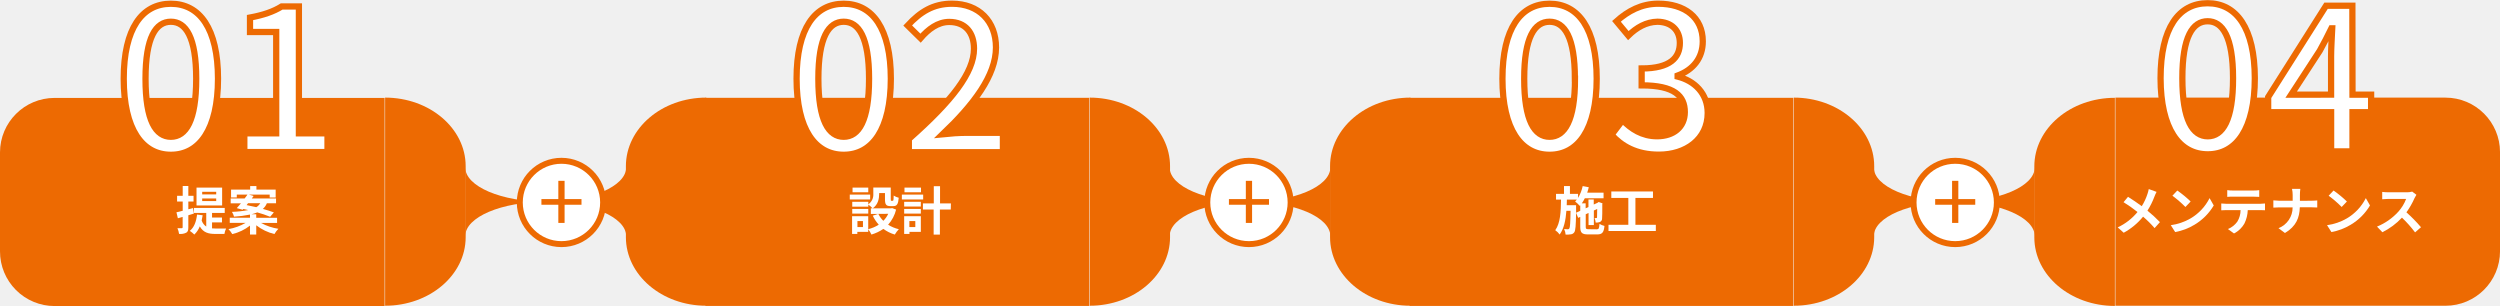
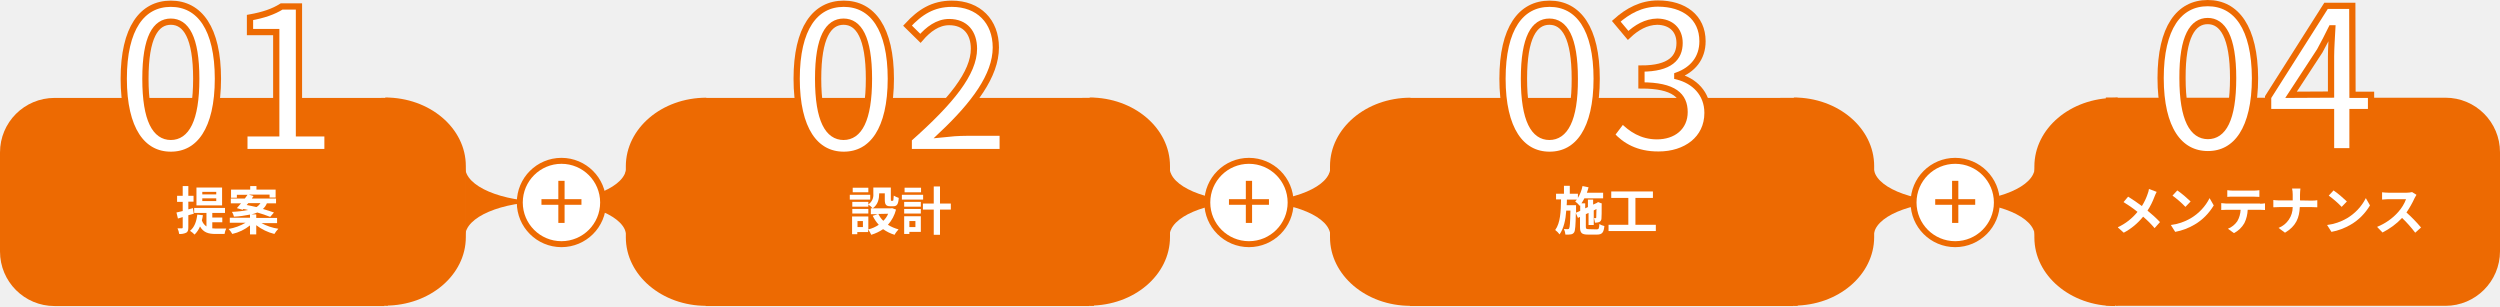
- <svg xmlns="http://www.w3.org/2000/svg" viewBox="0 0 1200 146.85">
-   <defs>
-     <style>.cls-1{fill:#ed6a02;}.cls-2,.cls-3,.cls-4{fill:#fff;}.cls-2,.cls-3{stroke:#ed6a02;stroke-miterlimit:10;}.cls-2{stroke-width:3px;}.cls-3{stroke-width:2.86px;}</style>
-   </defs>
-   <g id="Layer_2" data-name="Layer 2">
-     <g id="レイヤー_1" data-name="レイヤー 1">
-       <path class="cls-1" d="M339,146.75c-21.3,0-38.57-14.73-38.57-32.91V79.76c0-18.17,17.27-32.91,38.57-32.91" />
-       <path class="cls-1" d="M523.05,46.85c21.3,0,38.57,14.74,38.57,32.91v34.08c0,18.18-17.27,32.91-38.57,32.91" />
-       <rect class="cls-1" x="338.67" y="46.95" width="184.14" height="99.9" />
-       <path class="cls-1" d="M300.57,76.85v3.52c0,9.1-17.27,16.48-38.57,16.48,21.3,0,38.57,7.38,38.57,16.49v3.51" />
-       <path class="cls-1" d="M561.43,116.85v-3.51c0-9.11,17.27-16.49,38.57-16.49-21.3,0-38.57-7.38-38.57-16.48V76.85" />
-       <path class="cls-1" d="M677,146.75c-21.3,0-38.57-14.73-38.57-32.91V79.76c0-18.17,17.27-32.91,38.57-32.91" />
-       <path class="cls-1" d="M861.05,46.85c21.3,0,38.57,14.74,38.57,32.91v34.08c0,18.18-17.27,32.91-38.57,32.91" />
-       <rect class="cls-1" x="676.67" y="46.95" width="184.14" height="99.9" />
-       <path class="cls-1" d="M638.57,76.85v3.52c0,9.1-17.27,16.48-38.57,16.48,21.3,0,38.57,7.38,38.57,16.49v3.51" />
-       <path class="cls-1" d="M899.43,116.85v-3.51c0-9.11,17.27-16.49,38.57-16.49-21.3,0-38.57-7.38-38.57-16.48V76.85" />
-       <path class="cls-1" d="M184.85,46.85c21.36,0,38.67,14.74,38.67,32.91v34.08c0,18.18-17.31,32.91-38.67,32.91" />
-       <path class="cls-1" d="M26.2,47H184.61a0,0,0,0,1,0,0v99.9a0,0,0,0,1,0,0H26.2A26.2,26.2,0,0,1,0,120.65V73.15A26.2,26.2,0,0,1,26.2,47Z" />
-       <path class="cls-1" d="M223.33,116.85v-3.51c0-9.11,17.31-16.49,38.67-16.49-21.36,0-38.67-7.38-38.67-16.48V76.85" />
-       <path class="cls-1" d="M1015.15,146.85c-21.36,0-38.67-14.73-38.67-32.91V79.86c0-18.17,17.31-32.91,38.67-32.91" />
-       <path class="cls-1" d="M1041.58,46.85H1200a0,0,0,0,1,0,0v99.9a0,0,0,0,1,0,0H1041.58a26.2,26.2,0,0,1-26.2-26.2V73.05A26.2,26.2,0,0,1,1041.58,46.85Z" transform="translate(2215.39 193.61) rotate(180)" />
-       <path class="cls-1" d="M976.67,76.85v3.52c0,9.1-17.31,16.48-38.67,16.48,21.36,0,38.67,7.38,38.67,16.49v3.51" />
-       <path class="cls-2" d="M59.39,37.8c0-24.23,8.84-36,22.63-36s22.62,11.88,22.62,36c0,24.34-8.94,36.5-22.62,36.5S59.39,62.14,59.39,37.8Zm34.79,0c0-20-5-27.37-12.16-27.37S69.85,17.75,69.85,37.8c0,20.25,5,27.85,12.17,27.85S94.18,58.05,94.18,37.8Z" />
-       <path class="cls-2" d="M117.28,64h15.3V15.37H120V8.43c6.55-1.23,11.21-2.85,15.2-5.32h8.27V64H157.2v9H117.28Z" />
-       <path class="cls-2" d="M382.36,37.8c0-24.23,8.84-36,22.62-36s22.62,11.88,22.62,36c0,24.34-8.93,36.5-22.62,36.5S382.36,62.14,382.36,37.8Zm34.79,0c0-20-5-27.37-12.17-27.37s-12.17,7.32-12.17,27.37c0,20.25,5,27.85,12.17,27.85S417.15,58.05,417.15,37.8Z" />
-       <path class="cls-2" d="M436.25,66.7c20.63-18.25,31.27-31.84,31.27-43.34,0-7.61-4.08-12.83-11.88-12.83-5.51,0-10.07,3.51-13.78,7.79l-6.18-6.08c6-6.47,12.17-10.46,21.29-10.46,12.83,0,21.1,8.37,21.1,21,0,13.49-10.74,27.46-25.57,41.63,3.62-.38,8-.67,11.41-.67H481.4v9.32H436.25Z" />
-       <path class="cls-2" d="M721.17,37.8c0-24.23,8.84-36,22.62-36s22.62,11.88,22.62,36c0,24.34-8.94,36.5-22.62,36.5S721.17,62.14,721.17,37.8Zm34.78,0c0-20-5-27.37-12.16-27.37s-12.17,7.32-12.17,27.37c0,20.25,5,27.85,12.17,27.85S756,58.05,756,37.8Z" />
-       <path class="cls-2" d="M773.54,64.7l5.32-7c4.09,4.18,9.32,7.7,16.54,7.7,7.89,0,13.31-4.37,13.31-11.6,0-7.79-5-12.83-20.72-12.83V32.86c13.78,0,18.34-5.23,18.34-12.26,0-6.18-4.09-10.07-10.74-10.17-5.42.1-10,2.76-14,6.65l-5.7-6.84c5.51-4.94,12-8.46,20.05-8.46,12.55,0,21.39,6.46,21.39,18.06,0,8.08-4.66,13.69-12.08,16.44v.48c8.08,2,14.45,8.08,14.45,17.49,0,12.64-10.55,20-23.38,20C785.32,74.3,778.2,69.93,773.54,64.7Z" />
-       <path class="cls-2" d="M1037.07,37.55c0-24.23,8.79-36,22.57-36s22.64,11.85,22.67,36c0,24.33-8.88,36.51-22.56,36.53S1037.11,61.89,1037.07,37.55Zm34.79,0c0-20-5.08-27.36-12.21-27.35s-12.15,7.34-12.12,27.39c0,20.25,5.08,27.84,12.2,27.83S1071.89,57.75,1071.86,37.5Z" />
-       <path class="cls-2" d="M1138.13,53.85h-8.93l0,18.82-10.26,0,0-18.82-30.22,0V46.6l27.78-43.85,12.64,0,.06,42.68,8.94,0Zm-19.21-8.43,0-18.34c0-3.8.37-9.7.55-13.5h-.38c-1.7,3.52-3.6,7.13-5.59,10.75l-13.75,21.12Z" />
-       <circle class="cls-3" cx="269.5" cy="97.18" r="20" />
-       <path class="cls-1" d="M268,98.28h-8.12V95.56H268V86.8H271v8.76h8.12v2.72H271V107H268Z" />
-       <circle class="cls-3" cx="599.5" cy="97.18" r="20" />
-       <path class="cls-1" d="M598,98.28h-8.12V95.56H598V86.8H601v8.76h8.12v2.72H601V107H598Z" />
-       <circle class="cls-3" cx="938.5" cy="97.18" r="20" />
-       <path class="cls-1" d="M937,98.28h-8.12V95.56H937V86.8H940v8.76h8.12v2.72H940V107H937Z" />
-       <path class="cls-4" d="M90.4,103.32v5.82c0,1.38-.22,2.1-1,2.55a6.21,6.21,0,0,1-3.45.58,9.82,9.82,0,0,0-.78-2.73c.93,0,1.78,0,2.08,0s.42-.1.42-.42v-5l-2.3.65-.67-2.87c.85-.18,1.85-.45,3-.73V96.75H85V94h2.7V89.27h2.7V94h2.5v2.75H90.4v3.7l2.25-.6.4,2.67Zm11.38,6.3c.57,0,1.12.07,1.75.07.85,0,3.94,0,5,0a8.76,8.76,0,0,0-.8,2.6H103.4c-3.27,0-5.8-.6-7.5-3.63a11.06,11.06,0,0,1-2.62,3.93,15.35,15.35,0,0,0-2.18-1.78c2.08-1.65,3.1-4.42,3.48-7.82l2.7.33a23.56,23.56,0,0,1-.48,2.52A5.65,5.65,0,0,0,99,108.75v-6.53H93.1v-2.4h14.77v2.4h-6.09v2.2h4.77v2.33h-4.77Zm4.84-11H94.33V90.05h12.29Zm-2.84-6.55H97.05v1.25h6.73Zm0,3.18H97.05v1.27h6.73Z" />
-       <path class="cls-4" d="M125.28,107a25.23,25.23,0,0,0,8.34,2.82,13.12,13.12,0,0,0-1.9,2.52,22.81,22.81,0,0,1-8.72-4.2v4.45h-3v-4.3a22,22,0,0,1-8.52,4.08,10.9,10.9,0,0,0-1.83-2.4,24.32,24.32,0,0,0,8.25-3h-7.62v-2.45h9.72V103a53.9,53.9,0,0,1-7.67,1,7.57,7.57,0,0,0-1-2.3,49.8,49.8,0,0,0,7.83-.87c-.8-.18-1.6-.38-2.35-.53l-.33.38-2.82-.78c.6-.65,1.25-1.45,2-2.3h-4.93V95.25h6.7c.48-.65,1-1.28,1.35-1.85h-5.12v1.37h-2.75V91h9.17V89.3h3V91h9.24v3.82h-2.87V93.4h-10l2.28.67c-.28.38-.55.78-.85,1.18H132.5v2.32h-4.4a7.41,7.41,0,0,1-1.92,2.7c2,.58,3.87,1.15,5.27,1.68l-1.78,2.1a54,54,0,0,0-6.19-2.1,16.19,16.19,0,0,1-2.8.9H123v1.7H133V107Zm-6.9-8.55c1.45.27,3.05.62,4.65,1a5.14,5.14,0,0,0,1.87-1.9h-5.85Z" />
-       <path class="cls-4" d="M766.42,110.07c1,0,1.18-.43,1.33-2.62a8.39,8.39,0,0,0,2.4,1c-.33,3.12-1.08,4.07-3.5,4.07h-4.38c-2.95,0-3.75-.8-3.75-3.65V104.1l-1,.47-1-2.42c-.1,6.12-.28,8.52-.85,9.32a2.23,2.23,0,0,1-1.6,1,13.09,13.09,0,0,1-2.58.13,6.93,6.93,0,0,0-.72-2.65,13.88,13.88,0,0,0,1.8.1.73.73,0,0,0,.72-.4c.33-.5.48-2.6.58-8.47h-2c-.35,4.5-1.15,8.54-3.23,11.39a8.69,8.69,0,0,0-2.12-2.07c2.47-3.43,2.7-8.92,2.77-14.7h-2.4V93.07h3.83V89.3h2.85v3.77h3.89V95a18,18,0,0,0,2.23-5.68l2.92.55c-.2.88-.47,1.75-.75,2.6h7.85v2.7h-9a16.35,16.35,0,0,1-1.43,2.43h1.83V100l1.35-.63V95.75H765v2.42l1.8-.82.1-.08.45-.32,1.85.65-.1.4c0,3.55,0,6.1-.1,6.85a1.75,1.75,0,0,1-1.07,1.72,5.66,5.66,0,0,1-2,.28,7.83,7.83,0,0,0-.55-2.18c.3,0,.65,0,.85,0s.32,0,.35-.38,0-1.6.07-4l-1.6.75v7H762.5v-5.82l-1.35.62v6c0,1,.17,1.18,1.42,1.18Zm-7.9-8.9v-2.6l-.22.25a16.55,16.55,0,0,0-2.23-2.1,6.94,6.94,0,0,0,.8-.9H752.1c0,.9-.05,1.8-.07,2.68h4.49v1.12l0,2.5Z" />
-       <path class="cls-4" d="M794.8,107.89v3H772.08v-3h9.52V95h-8.17v-3.1h20V95H785v12.92Z" />
-       <path class="cls-4" d="M1035.15,92.1a20.07,20.07,0,0,0-1,2.22,35.7,35.7,0,0,1-3.38,6.8,64.77,64.77,0,0,1,6,5.5l-2.57,2.87a50.18,50.18,0,0,0-5.52-5.49,31.31,31.31,0,0,1-9.3,7.72l-2.88-2.58a27.11,27.11,0,0,0,9.5-7.37,63.57,63.57,0,0,0-6.7-4.72l2.15-2.58c2,1.25,4.58,3,6.6,4.5a26.76,26.76,0,0,0,2.75-5.92,16.91,16.91,0,0,0,.6-2.3Z" />
-       <path class="cls-4" d="M1051.51,104.82a23.7,23.7,0,0,0,9.09-9.72l2,3.52a26.51,26.51,0,0,1-9.24,9.25,27.2,27.2,0,0,1-9.28,3.52l-2.1-3.3A25.83,25.83,0,0,0,1051.51,104.82Zm0-8.1L1049,99.35a51.92,51.92,0,0,0-6.25-5.4l2.35-2.5A52,52,0,0,1,1051.51,96.72Z" />
-       <path class="cls-4" d="M1084.93,97.82a19.16,19.16,0,0,0,2.27-.15v3.25c-.62,0-1.57-.07-2.27-.07h-6a15.86,15.86,0,0,1-1.6,6.42,12,12,0,0,1-5,4.8l-2.92-2.13a10.35,10.35,0,0,0,4.52-3.57,10.68,10.68,0,0,0,1.55-5.52h-6.87c-.73,0-1.7.05-2.4.1V97.67a23.6,23.6,0,0,0,2.4.15Zm-13.17-3.42c-.88,0-1.93,0-2.68.1V91.27a18,18,0,0,0,2.65.18h10a18.84,18.84,0,0,0,2.7-.18V94.5c-.88,0-1.83-.1-2.7-.1Z" />
-       <path class="cls-4" d="M1109.55,96.35c1.15,0,2.2-.1,2.73-.15v3.4c-.53,0-1.75-.1-2.75-.1h-5.62c-.15,5-1.73,9.12-7.13,12.34l-3.1-2.3a10.67,10.67,0,0,0,6.78-10h-6.38c-1.1,0-2.1.07-2.87.12V96.17a26.64,26.64,0,0,0,2.77.18h6.5V93.6a12.84,12.84,0,0,0-.32-2.93h4a19.59,19.59,0,0,0-.2,3v2.73Z" />
-       <path class="cls-4" d="M1126.51,104.82a23.7,23.7,0,0,0,9.09-9.72l2,3.52a26.51,26.51,0,0,1-9.24,9.25,27.2,27.2,0,0,1-9.28,3.52l-2.1-3.3A25.83,25.83,0,0,0,1126.51,104.82Zm0-8.1L1124,99.35a51.92,51.92,0,0,0-6.25-5.4l2.35-2.5A52,52,0,0,1,1126.51,96.72Z" />
-       <path class="cls-4" d="M1159.88,93.5a12,12,0,0,0-.88,1.55,37,37,0,0,1-3.92,6.87,70.18,70.18,0,0,1,7,7.15l-2.85,2.47a57.63,57.63,0,0,0-6.29-7.07,32.89,32.89,0,0,1-9.4,7l-2.58-2.7a28.15,28.15,0,0,0,10.25-7.17,19.37,19.37,0,0,0,3.73-6.12h-8.48c-1,0-2.42.15-3,.17V92.12a28,28,0,0,0,3,.18h8.8a8.82,8.82,0,0,0,2.6-.33Z" />
-       <path class="cls-4" d="M417.67,95.75h-9.78V93.4h9.78Zm12.47,4.85a16.9,16.9,0,0,1-3.85,7.27,17.09,17.09,0,0,0,5.15,2.15,13,13,0,0,0-1.93,2.57,17.41,17.41,0,0,1-5.49-2.72,20.35,20.35,0,0,1-5.73,2.72,12.55,12.55,0,0,0-1.55-2.57v1.27h-5.22v1H409v-8.52h7.75V110a16.53,16.53,0,0,0,5.05-2.15,17.3,17.3,0,0,1-2.87-4.32l2.55-.83H418V100h.85a13,13,0,0,0-2.07-1.8v1h-7.7V96.87h7.7v1.2A5.61,5.61,0,0,0,419.19,93V90h8.37v5.6c0,.7.05.78.33.78h.62c.33,0,.43-.33.45-2.5a8.59,8.59,0,0,0,2.43,1.05c-.25,3.1-.9,4-2.58,4h-1.45c-2,0-2.57-.77-2.57-3.25v-3H422V93c0,2.35-.5,5.2-3.1,7h8.8l.5-.13Zm-13.37,1.92h-7.7V100.3h7.7Zm0-10.22h-7.55V90.05h7.55Zm-2.55,13.8h-2.65V109h2.65Zm7.37-3.43A12.16,12.16,0,0,0,424,106a11.57,11.57,0,0,0,2.34-3.37Z" />
-       <path class="cls-4" d="M443.12,95.75H432.89V93.4h10.23ZM442,111.29h-5.45v1H434v-8.52h8Zm-8-14.42h8v2.28h-8Zm0,3.43h8v2.22h-8Zm8.08-8h-7.93V90.05h7.93Zm-5.58,13.8V109h2.85V106.1Zm19.87-5.53h-5.22v12.05h-3V100.57H443V97.62h5.22V89.37h3v8.25h5.22Z" />
-     </g>
+ <svg xmlns="http://www.w3.org/2000/svg" version="1.1" id="Layer_1" x="0px" y="0px" viewBox="0 0 1200 146.9" style="enable-background:new 0 0 1200 146.9;" xml:space="preserve">
+   <style type="text/css">
+ 	.st0{fill:#ED6A02;}
+ 	.st1{fill:#FFFFFF;stroke:#ED6A02;stroke-width:3;stroke-miterlimit:10;}
+ 	.st2{fill:#FFFFFF;stroke:#ED6A02;stroke-width:2.86;stroke-miterlimit:10;}
+ 	.st3{fill:#FFFFFF;}
+ </style>
+   <g id="レイヤー_1">
+     <path class="st0" d="M339,146.8c-21.3,0-38.6-14.7-38.6-32.9V79.8c0-18.2,17.3-32.9,38.6-32.9" />
+     <path class="st0" d="M523,46.8c21.3,0,38.6,14.7,38.6,32.9v34.1c0,18.2-17.3,32.9-38.6,32.9" />
+     <rect x="338.7" y="47" class="st0" width="184.1" height="99.9" />
+     <path class="st0" d="M300.6,76.8v3.5c0,9.1-17.3,16.5-38.6,16.5c21.3,0,38.6,7.4,38.6,16.5v3.5" />
+     <path class="st0" d="M561.4,116.8v-3.5c0-9.1,17.3-16.5,38.6-16.5c-21.3,0-38.6-7.4-38.6-16.5v-3.5" />
+     <path class="st0" d="M677,146.8c-21.3,0-38.6-14.7-38.6-32.9V79.8c0-18.2,17.3-32.9,38.6-32.9" />
+     <path class="st0" d="M861,46.8c21.3,0,38.6,14.7,38.6,32.9v34.1c0,18.2-17.3,32.9-38.6,32.9" />
+     <rect x="676.7" y="47" class="st0" width="184.1" height="99.9" />
+     <path class="st0" d="M638.6,76.8v3.5c0,9.1-17.3,16.5-38.6,16.5c21.3,0,38.6,7.4,38.6,16.5v3.5" />
+     <path class="st0" d="M899.4,116.8v-3.5c0-9.1,17.3-16.5,38.6-16.5c-21.3,0-38.6-7.4-38.6-16.5v-3.5" />
+     <path class="st0" d="M184.9,46.8c21.4,0,38.7,14.7,38.7,32.9v34.1c0,18.2-17.3,32.9-38.7,32.9" />
+     <path class="st0" d="M26.2,47h158.4l0,0v99.9l0,0H26.2C11.7,146.9,0,135.2,0,120.7c0,0,0,0,0-0.1V73.2C0,58.7,11.7,47,26.2,47z" />
+     <path class="st0" d="M223.3,116.8v-3.5c0-9.1,17.3-16.5,38.7-16.5c-21.4,0-38.7-7.4-38.7-16.5v-3.5" />
+     <path class="st0" d="M1015.2,146.9c-21.4,0-38.7-14.7-38.7-32.9V79.9c0-18.2,17.3-32.9,38.7-32.9" />
+     <path class="st0" d="M1173.8,146.8h-158.4l0,0V46.9l0,0h158.4c14.5,0,26.2,11.7,26.2,26.2v0v47.5   C1200,135,1188.3,146.8,1173.8,146.8L1173.8,146.8z" />
+     <path class="st0" d="M976.7,76.8v3.5c0,9.1-17.3,16.5-38.7,16.5c21.4,0,38.7,7.4,38.7,16.5v3.5" />
+     <path class="st1" d="M59.4,37.8c0-24.2,8.8-36,22.6-36s22.6,11.9,22.6,36c0,24.3-8.9,36.5-22.6,36.5S59.4,62.1,59.4,37.8z    M94.2,37.8c0-20-5-27.4-12.2-27.4s-12.2,7.3-12.2,27.4c0,20.2,5,27.9,12.2,27.9S94.2,58,94.2,37.8z" />
+     <path class="st1" d="M117.3,64h15.3V15.4H120V8.4c6.6-1.2,11.2-2.8,15.2-5.3h8.3V64h13.7v9h-39.9V64z" />
+     <path class="st1" d="M382.4,37.8c0-24.2,8.8-36,22.6-36s22.6,11.9,22.6,36c0,24.3-8.9,36.5-22.6,36.5S382.4,62.1,382.4,37.8z    M417.1,37.8c0-20-5-27.4-12.2-27.4s-12.2,7.3-12.2,27.4c0,20.2,5,27.9,12.2,27.9S417.1,58,417.1,37.8z" />
+     <path class="st1" d="M436.2,66.7c20.6-18.2,31.3-31.8,31.3-43.3c0-7.6-4.1-12.8-11.9-12.8c-5.5,0-10.1,3.5-13.8,7.8l-6.2-6.1   c6-6.5,12.2-10.5,21.3-10.5c12.8,0,21.1,8.4,21.1,21c0,13.5-10.7,27.5-25.6,41.6c3.6-0.4,8-0.7,11.4-0.7h17.5v9.3h-45.1V66.7z" />
+     <path class="st1" d="M721.2,37.8c0-24.2,8.8-36,22.6-36s22.6,11.9,22.6,36c0,24.3-8.9,36.5-22.6,36.5S721.2,62.1,721.2,37.8z    M755.9,37.8c0-20-5-27.4-12.2-27.4s-12.2,7.3-12.2,27.4c0,20.2,5,27.9,12.2,27.9S756,58,755.9,37.8L755.9,37.8z" />
+     <path class="st1" d="M773.5,64.7l5.3-7c4.1,4.2,9.3,7.7,16.5,7.7c7.9,0,13.3-4.4,13.3-11.6c0-7.8-5-12.8-20.7-12.8v-8.1   c13.8,0,18.3-5.2,18.3-12.3c0-6.2-4.1-10.1-10.7-10.2c-5.4,0.1-10,2.8-14,6.6l-5.7-6.8c5.5-4.9,12-8.5,20-8.5   c12.5,0,21.4,6.5,21.4,18.1c0,8.1-4.7,13.7-12.1,16.4v0.5c8.1,2,14.5,8.1,14.5,17.5c0,12.6-10.5,20-23.4,20   C785.3,74.3,778.2,69.9,773.5,64.7z" />
+     <path class="st1" d="M1037.1,37.5c0-24.2,8.8-36,22.6-36s22.6,11.9,22.7,36c0,24.3-8.9,36.5-22.6,36.5S1037.1,61.9,1037.1,37.5z    M1071.9,37.5c0-20-5.1-27.4-12.2-27.4s-12.2,7.3-12.1,27.4c0,20.2,5.1,27.8,12.2,27.8S1071.9,57.8,1071.9,37.5L1071.9,37.5z" />
+     <path class="st1" d="M1138.1,53.8h-8.9v18.8h-10.3V53.8h-30.2v-7.2l27.8-43.8h12.6l0.1,42.7h8.9L1138.1,53.8z M1118.9,45.4V27.1   c0-3.8,0.4-9.7,0.6-13.5h-0.4c-1.7,3.5-3.6,7.1-5.6,10.8l-13.8,21.1L1118.9,45.4z" />
+     <circle class="st2" cx="269.5" cy="97.2" r="20" />
+     <path class="st0" d="M268,98.3h-8.1v-2.7h8.1v-8.8h3v8.8h8.1v2.7H271v8.7h-3V98.3z" />
+     <circle class="st2" cx="599.5" cy="97.2" r="20" />
+     <path class="st0" d="M598,98.3h-8.1v-2.7h8.1v-8.8h3v8.8h8.1v2.7H601v8.7h-3V98.3z" />
+     <circle class="st2" cx="938.5" cy="97.2" r="20" />
+     <path class="st0" d="M937,98.3h-8.1v-2.7h8.1v-8.8h3v8.8h8.1v2.7H940v8.7h-3V98.3z" />
+     <path class="st3" d="M90.4,103.3v5.8c0,1.4-0.2,2.1-1,2.6c-1.1,0.5-2.3,0.7-3.4,0.6c-0.1-0.9-0.4-1.9-0.8-2.7c0.9,0,1.8,0,2.1,0   s0.4-0.1,0.4-0.4v-5l-2.3,0.7l-0.7-2.9c0.8-0.2,1.8-0.4,3-0.7v-4.4H85V94h2.7v-4.7h2.7V94h2.5v2.8h-2.5v3.7l2.2-0.6l0.4,2.7   L90.4,103.3z M101.8,109.6c0.6,0,1.1,0.1,1.8,0.1c0.8,0,3.9,0,5,0c-0.4,0.8-0.7,1.7-0.8,2.6h-4.3c-3.3,0-5.8-0.6-7.5-3.6   c-0.6,1.5-1.5,2.8-2.6,3.9c-0.7-0.7-1.4-1.3-2.2-1.8c2.1-1.7,3.1-4.4,3.5-7.8l2.7,0.3c-0.1,0.8-0.3,1.7-0.5,2.5   c0.4,1.2,1.2,2.2,2.2,2.9v-6.5h-5.9v-2.4h14.8v2.4h-6.1v2.2h4.8v2.3h-4.8V109.6z M106.6,98.6H94.3v-8.6h12.3L106.6,98.6z    M103.8,92.1h-6.7v1.2h6.7L103.8,92.1z M103.8,95.2h-6.7v1.3h6.7L103.8,95.2z" />
+     <path class="st3" d="M125.3,107c2.6,1.4,5.4,2.4,8.3,2.8c-0.7,0.8-1.4,1.6-1.9,2.5c-3.2-0.8-6.1-2.2-8.7-4.2v4.4h-3v-4.3   c-2.5,2-5.4,3.4-8.5,4.1c-0.5-0.9-1.1-1.7-1.8-2.4c2.9-0.5,5.7-1.5,8.2-3h-7.6v-2.4h9.7V103c-2.5,0.5-5.1,0.9-7.7,1   c-0.2-0.8-0.5-1.6-1-2.3c2.6-0.1,5.2-0.4,7.8-0.9c-0.8-0.2-1.6-0.4-2.3-0.5l-0.3,0.4l-2.8-0.8c0.6-0.7,1.2-1.4,2-2.3h-4.9v-2.3h6.7   c0.5-0.7,1-1.3,1.3-1.8h-5.1v1.4h-2.8V91h9.2v-1.7h3V91h9.2v3.8h-2.9v-1.4h-10l2.3,0.7c-0.3,0.4-0.6,0.8-0.8,1.2h11.6v2.3h-4.4   c-0.4,1-1.1,2-1.9,2.7c2,0.6,3.9,1.2,5.3,1.7l-1.8,2.1c-2-0.8-4.1-1.5-6.2-2.1c-0.9,0.4-1.8,0.7-2.8,0.9h2.3v1.7h10v2.5H125.3z    M118.4,98.4c1.4,0.3,3.1,0.6,4.7,1c0.8-0.5,1.4-1.1,1.9-1.9h-5.8L118.4,98.4z" />
+     <path class="st3" d="M766.4,110.1c1,0,1.2-0.4,1.3-2.6c0.7,0.5,1.6,0.8,2.4,1c-0.3,3.1-1.1,4.1-3.5,4.1h-4.4c-3,0-3.8-0.8-3.8-3.7   v-4.8l-1,0.5l-1-2.4c-0.1,6.1-0.3,8.5-0.8,9.3c-0.4,0.6-0.9,0.9-1.6,1c-0.9,0.1-1.7,0.2-2.6,0.1c-0.1-0.9-0.3-1.8-0.7-2.7   c0.6,0.1,1.2,0.1,1.8,0.1c0.3,0,0.6-0.1,0.7-0.4c0.3-0.5,0.5-2.6,0.6-8.5h-2c-0.3,4.5-1.2,8.5-3.2,11.4c-0.6-0.8-1.3-1.5-2.1-2.1   c2.5-3.4,2.7-8.9,2.8-14.7h-2.4v-2.7h3.8v-3.8h2.8v3.8h3.9V95c1.1-1.8,1.8-3.7,2.2-5.7l2.9,0.6c-0.2,0.9-0.5,1.8-0.8,2.6h7.8v2.7   h-9c-0.4,0.8-0.9,1.7-1.4,2.4h1.8v2.4l1.3-0.6v-3.6h2.5v2.4l1.8-0.8l0.1-0.1l0.5-0.3l1.8,0.7l-0.1,0.4c0,3.6,0,6.1-0.1,6.8   c0,0.7-0.4,1.4-1.1,1.7c-0.6,0.2-1.3,0.3-2,0.3c-0.1-0.7-0.3-1.5-0.5-2.2c0.3,0,0.7,0,0.8,0s0.3,0,0.3-0.4s0-1.6,0.1-4L765,101v7   h-2.5v-5.8l-1.3,0.6v6c0,1,0.2,1.2,1.4,1.2L766.4,110.1z M758.5,101.2v-2.6l-0.2,0.2c-0.7-0.8-1.4-1.5-2.2-2.1   c0.3-0.3,0.6-0.6,0.8-0.9h-4.8c0,0.9,0,1.8-0.1,2.7h4.5v1.1v2.5L758.5,101.2z" />
+     <path class="st3" d="M794.8,107.9v3h-22.7v-3h9.5V95h-8.2v-3.1h20V95H785v12.9L794.8,107.9z" />
+     <path class="st3" d="M1035.2,92.1c-0.4,0.7-0.7,1.5-1,2.2c-0.9,2.4-2,4.7-3.4,6.8c2.1,1.7,4.1,3.5,6,5.5l-2.6,2.9   c-1.7-2-3.5-3.8-5.5-5.5c-2.6,3.2-5.7,5.8-9.3,7.7l-2.9-2.6c3.7-1.7,6.9-4.2,9.5-7.4c-2.1-1.7-4.4-3.3-6.7-4.7l2.2-2.6   c2,1.2,4.6,3,6.6,4.5c1.2-1.9,2.1-3.8,2.8-5.9c0.3-0.8,0.5-1.5,0.6-2.3L1035.2,92.1z" />
+     <path class="st3" d="M1051.5,104.8c3.9-2.3,7.1-5.7,9.1-9.7l2,3.5c-2.3,3.8-5.4,7-9.2,9.2c-2.9,1.7-6,2.9-9.3,3.5l-2.1-3.3   C1045.3,107.6,1048.6,106.5,1051.5,104.8z M1051.5,96.7l-2.5,2.6c-1.9-2-4-3.8-6.2-5.4l2.3-2.5C1047.4,93,1049.5,94.8,1051.5,96.7z   " />
+     <path class="st3" d="M1084.9,97.8c0.8,0,1.5-0.1,2.3-0.2v3.2c-0.6,0-1.6-0.1-2.3-0.1h-6c-0.1,2.2-0.6,4.4-1.6,6.4   c-1.2,2.1-2.9,3.7-5,4.8l-2.9-2.1c1.8-0.7,3.4-2,4.5-3.6c1-1.7,1.5-3.6,1.6-5.5h-6.9c-0.7,0-1.7,0.1-2.4,0.1v-3.3   c0.8,0.1,1.6,0.1,2.4,0.2H1084.9z M1071.8,94.4c-0.9,0-1.9,0-2.7,0.1v-3.2c0.9,0.1,1.8,0.2,2.7,0.2h10c0.9,0,1.8-0.1,2.7-0.2v3.2   c-0.9,0-1.8-0.1-2.7-0.1H1071.8z" />
+     <path class="st3" d="M1109.6,96.3c1.2,0,2.2-0.1,2.7-0.2v3.4c-0.5,0-1.8-0.1-2.8-0.1h-5.6c-0.2,5-1.7,9.1-7.1,12.3l-3.1-2.3   c4.1-1.6,6.8-5.6,6.8-10h-6.4c-1.1,0-2.1,0.1-2.9,0.1v-3.5c0.9,0.1,1.8,0.2,2.8,0.2h6.5v-2.8c0-1-0.1-2-0.3-2.9h4   c-0.1,1-0.2,2-0.2,3v2.7L1109.6,96.3z" />
+     <path class="st3" d="M1126.5,104.8c3.9-2.3,7.1-5.7,9.1-9.7l2,3.5c-2.3,3.8-5.4,7-9.2,9.2c-2.9,1.7-6,2.9-9.3,3.5l-2.1-3.3   C1120.3,107.6,1123.6,106.5,1126.5,104.8z M1126.5,96.7l-2.5,2.6c-1.9-2-4-3.8-6.2-5.4l2.3-2.5C1122.4,93,1124.5,94.8,1126.5,96.7z   " />
+     <path class="st3" d="M1159.9,93.5c-0.3,0.5-0.6,1-0.9,1.6c-1.1,2.4-2.4,4.7-3.9,6.9c2.5,2.2,4.8,4.6,7,7.2l-2.8,2.5   c-1.9-2.5-4-4.9-6.3-7.1c-2.7,2.9-5.9,5.2-9.4,7l-2.6-2.7c3.9-1.6,7.4-4,10.2-7.2c1.6-1.8,2.9-3.9,3.7-6.1h-8.5c-1,0-2.4,0.2-3,0.2   v-3.5c1,0.1,2,0.2,3,0.2h8.8c0.9,0,1.8-0.1,2.6-0.3L1159.9,93.5z" />
+     <path class="st3" d="M417.7,95.8h-9.8v-2.3h9.8V95.8z M430.1,100.6c-0.7,2.7-2,5.2-3.9,7.3c1.6,1,3.3,1.7,5.1,2.2   c-0.7,0.8-1.4,1.6-1.9,2.6c-2-0.6-3.8-1.5-5.5-2.7c-1.8,1.2-3.7,2.1-5.7,2.7c-0.4-0.9-0.9-1.8-1.5-2.6v1.3h-5.2v1H409v-8.5h7.8v6.2   c1.8-0.4,3.5-1.2,5-2.2c-1.2-1.3-2.1-2.7-2.9-4.3l2.5-0.8H418V100h0.9c-0.6-0.7-1.3-1.3-2.1-1.8v1h-7.7v-2.3h7.7v1.2   c1.7-1.1,2.6-3.1,2.4-5.1v-3h8.4v5.6c0,0.7,0,0.8,0.3,0.8h0.6c0.3,0,0.4-0.3,0.5-2.5c0.8,0.5,1.6,0.8,2.4,1.1c-0.2,3.1-0.9,4-2.6,4   h-1.5c-2,0-2.6-0.8-2.6-3.2v-3H422V93c0,2.3-0.5,5.2-3.1,7h8.8l0.5-0.1L430.1,100.6z M416.8,102.5h-7.7v-2.2h7.7V102.5z    M416.8,92.3h-7.5v-2.2h7.5V92.3z M414.2,106.1h-2.6v2.9h2.6V106.1z M421.6,102.7c0.6,1.2,1.4,2.4,2.4,3.3c1-1,1.8-2.1,2.3-3.4   L421.6,102.7z" />
+     <path class="st3" d="M443.1,95.8h-10.2v-2.3h10.2L443.1,95.8z M442,111.3h-5.5v1H434v-8.5h8V111.3z M434,96.9h8v2.3h-8V96.9z    M434,100.3h8v2.2h-8V100.3z M442.1,92.3h-7.9v-2.2h7.9V92.3z M436.5,106.1v2.9h2.9v-2.9L436.5,106.1z M456.4,100.6h-5.2v12.1h-3   v-12.1H443v-2.9h5.2v-8.2h3v8.2h5.2L456.4,100.6z" />
  </g>
+   <rect x="183" y="47" class="st0" width="3.2" height="99.7" />
+   <rect x="220.9" y="82.5" class="st0" width="2.7" height="27.8" />
+   <rect x="519.5" y="47" class="st0" width="5.6" height="99.8" />
+   <rect x="559.6" y="83.4" class="st0" width="2.5" height="27" />
+   <rect x="300.2" y="82.8" class="st0" width="1.9" height="27.7" />
+   <rect x="638" y="83.3" class="st0" width="4.1" height="26.9" />
+   <rect x="854.5" y="47" class="st0" width="8.4" height="99.8" />
+   <rect x="896.5" y="83.1" class="st0" width="3.5" height="27" />
+   <rect x="1010.8" y="46.8" class="st0" width="5.7" height="99.8" />
+   <rect x="976.3" y="82.7" class="st0" width="2" height="27.9" />
</svg>
